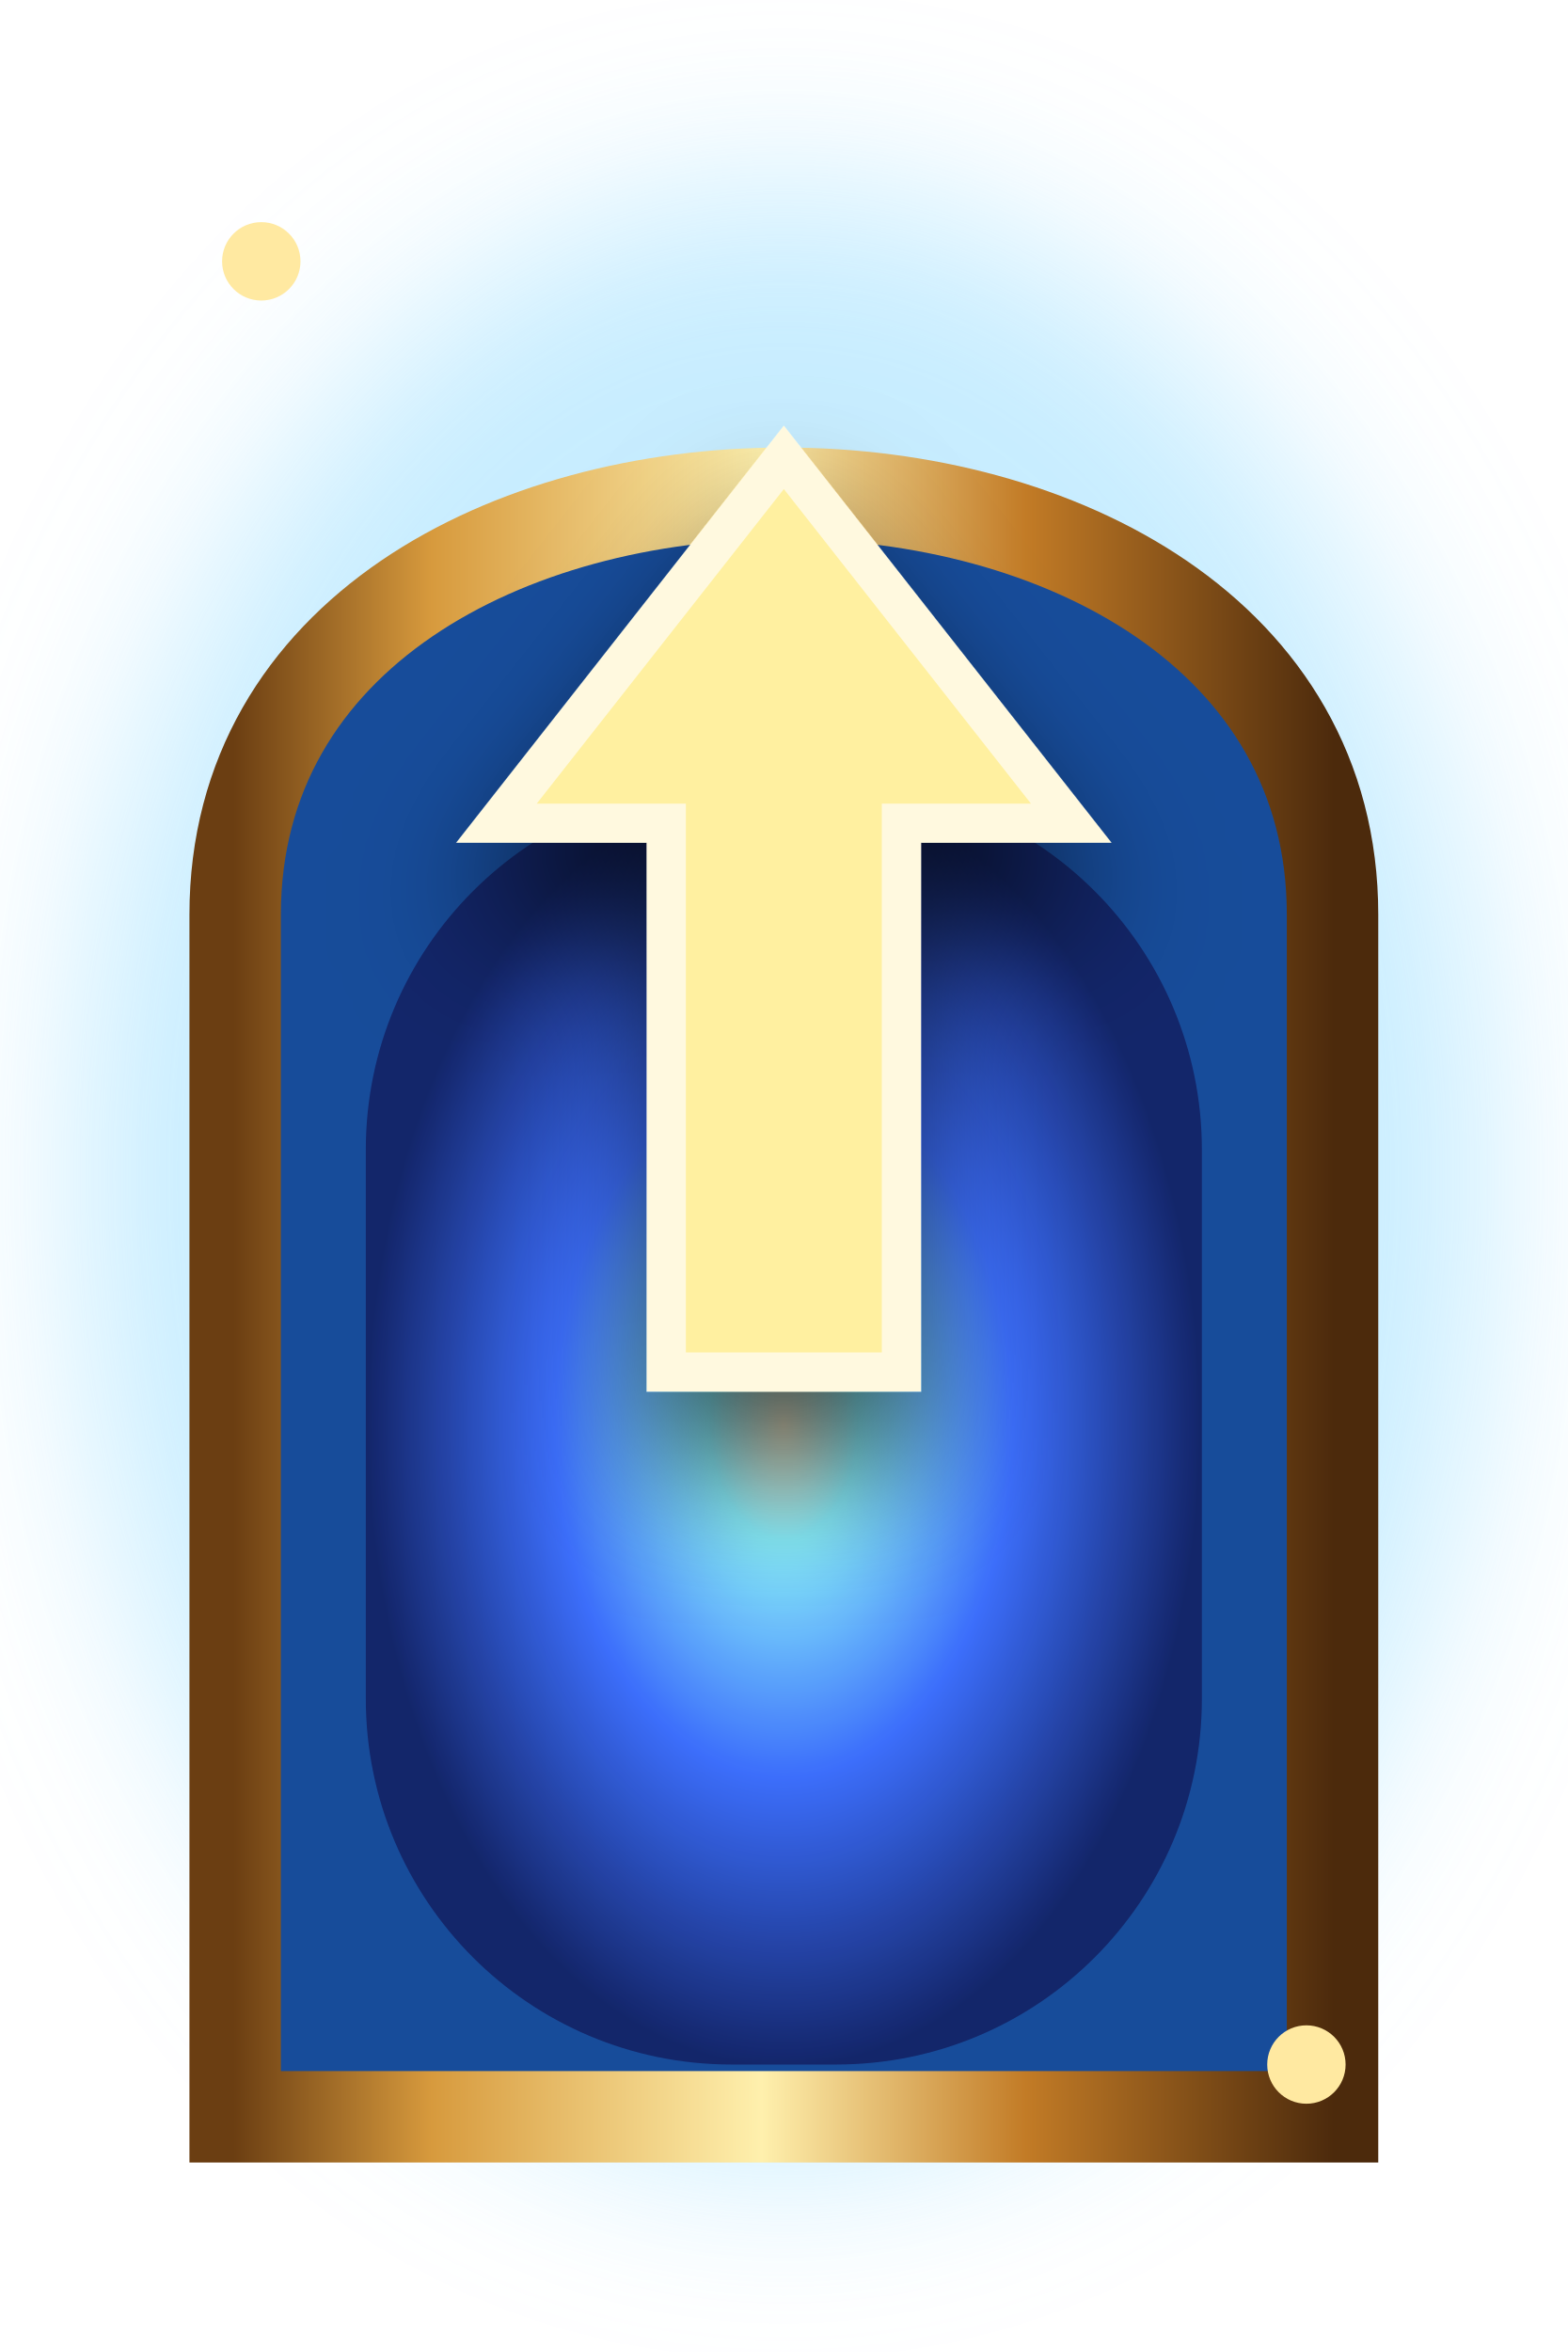
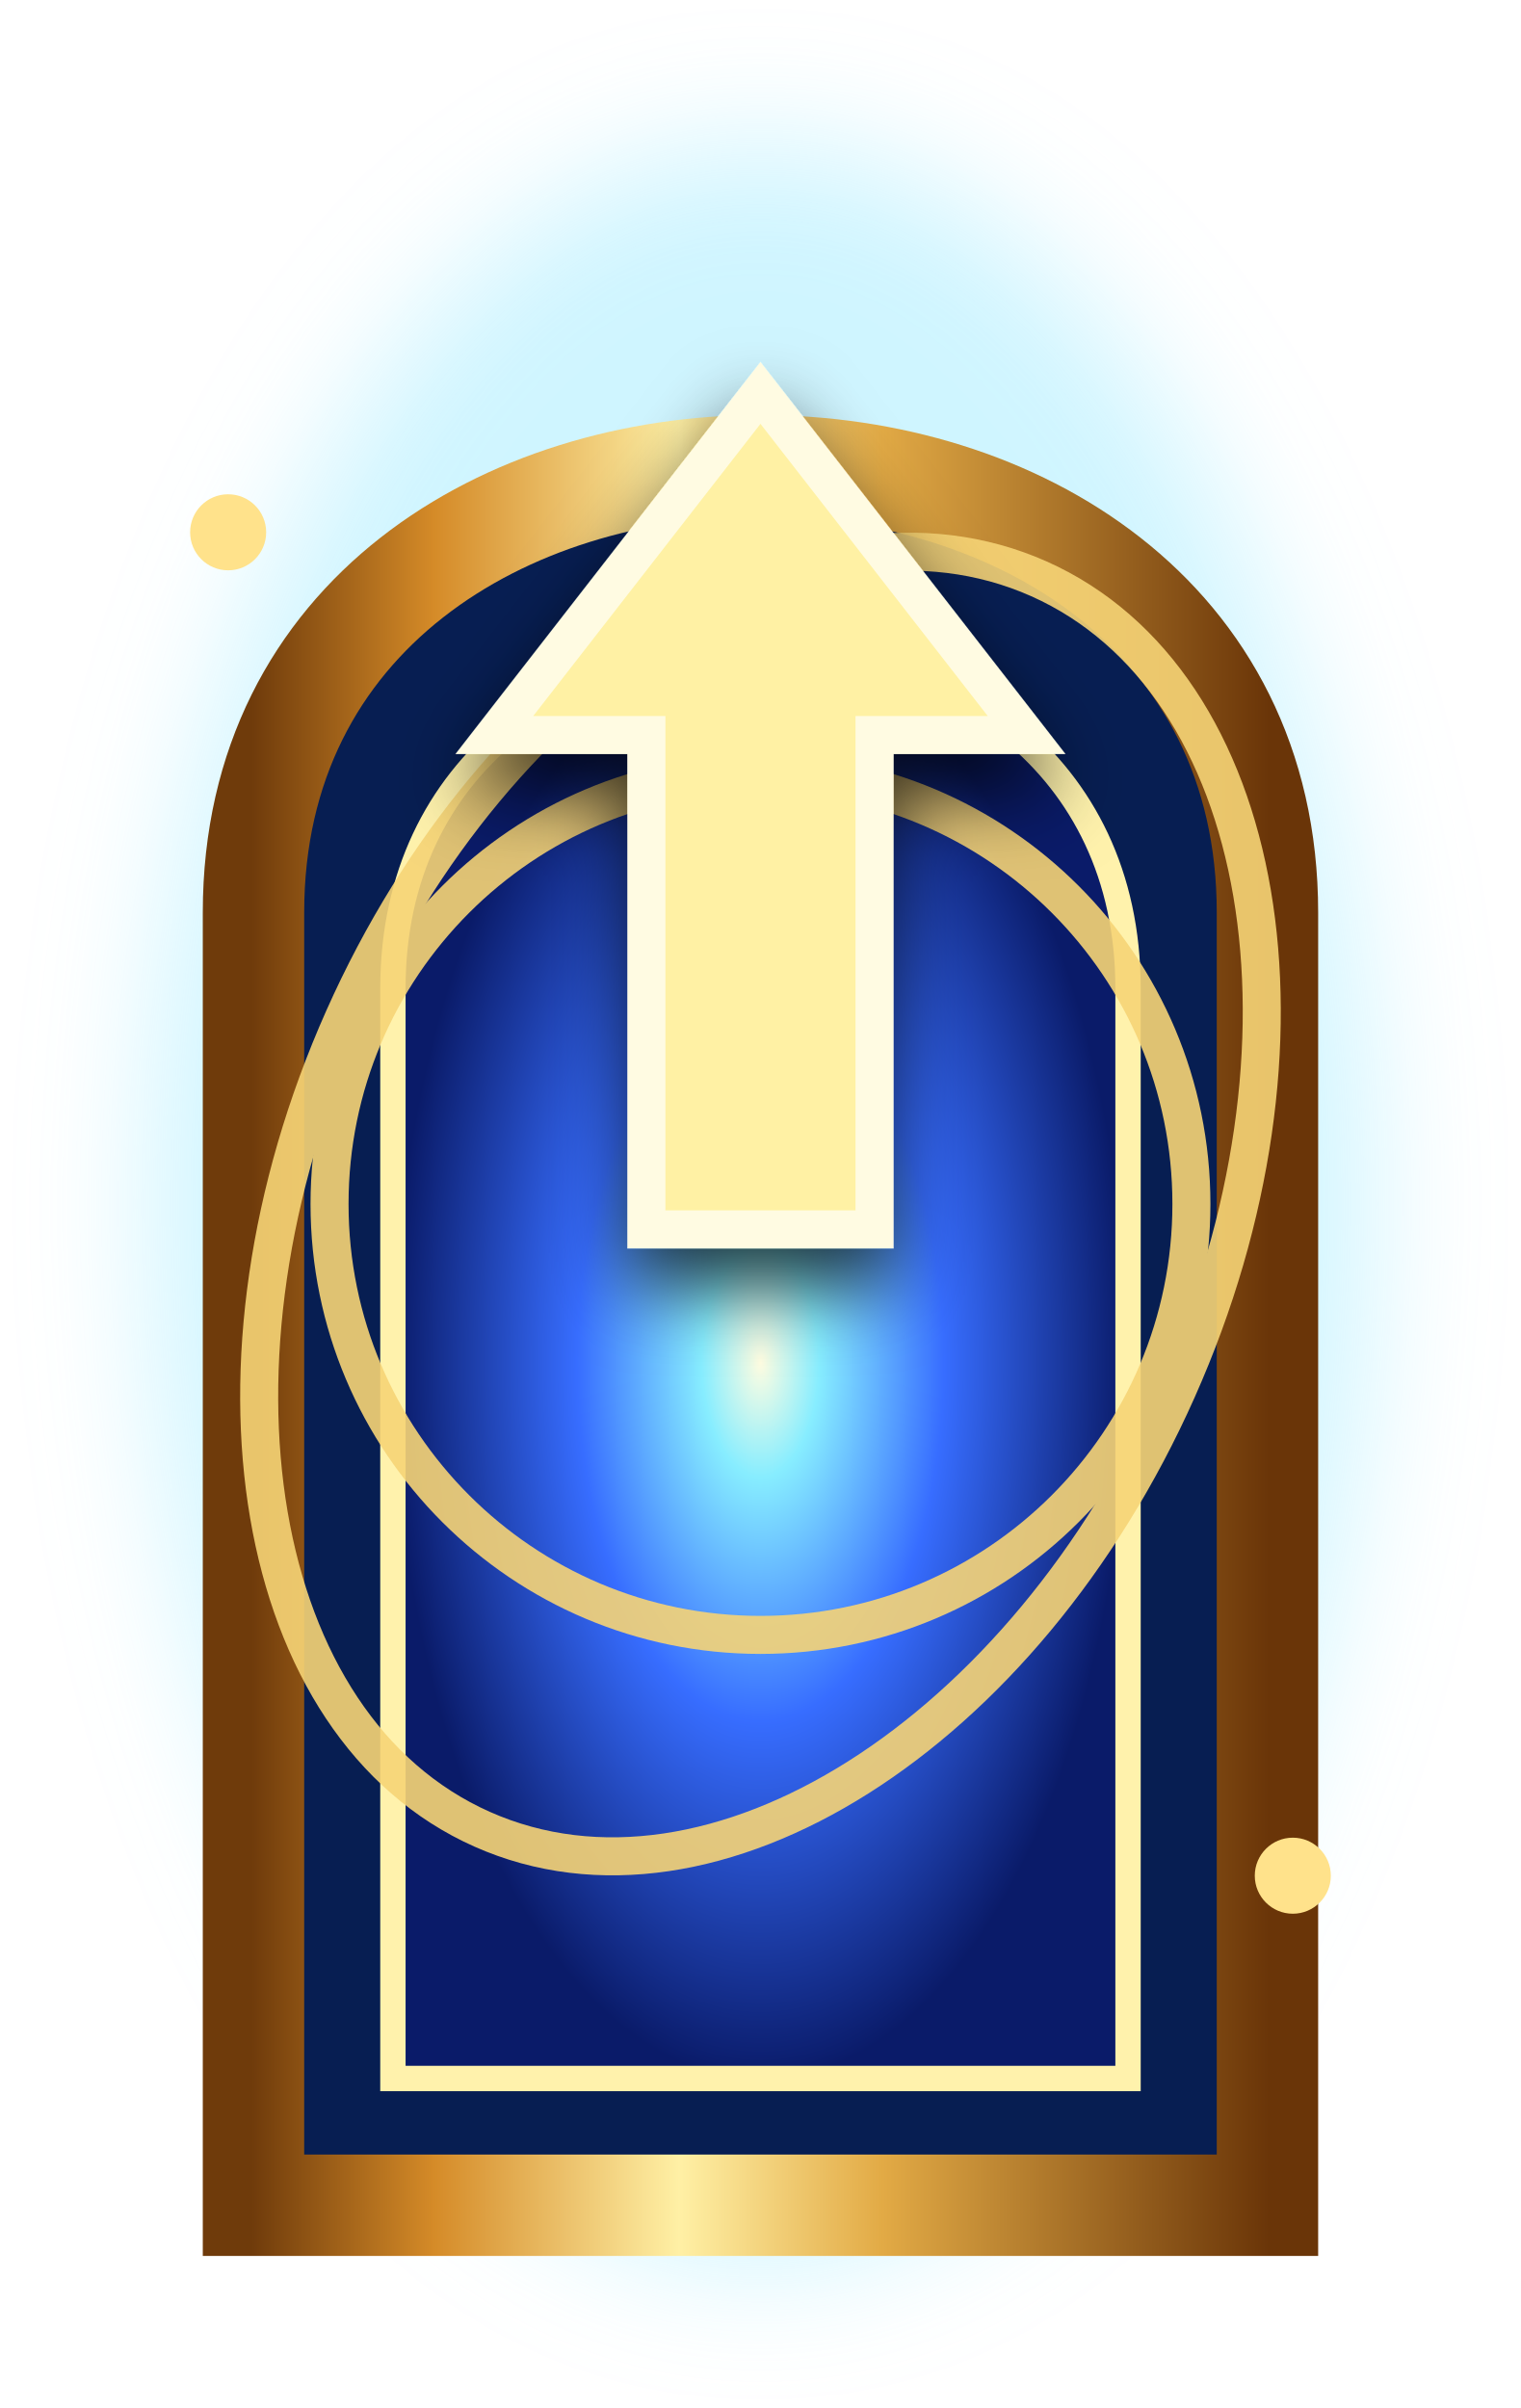
- <svg xmlns="http://www.w3.org/2000/svg" viewBox="0 0 120 180">
+ <svg xmlns="http://www.w3.org/2000/svg" data-direction="up" data-role="exit-portal" viewBox="0 0 120 190">
  <defs>
+     <linearGradient id="navy" x1="0" y1="0" x2="0" y2="1">
+       <stop stop-color="#123b70" />
+       <stop offset=".48" stop-color="#062954" />
+       <stop offset="1" stop-color="#03172f" />
+     </linearGradient>
    <linearGradient id="gold" x1="0" x2="1">
-       <stop stop-color="#6b3e12" />
-       <stop offset=".18" stop-color="#d79a3d" />
-       <stop offset=".48" stop-color="#fff0ad" />
-       <stop offset=".72" stop-color="#c27b26" />
-       <stop offset="1" stop-color="#4c2a0c" />
+       <stop stop-color="#6f3b0b" />
+       <stop offset=".18" stop-color="#d58b28" />
+       <stop offset=".42" stop-color="#fff0a5" />
+       <stop offset=".62" stop-color="#e2aa45" />
+       <stop offset="1" stop-color="#6a3508" />
    </linearGradient>
-     <linearGradient id="navy" x1="0" y1="0" x2="0" y2="1">
-       <stop stop-color="#173d70" />
-       <stop offset=".45" stop-color="#0b2b54" />
-       <stop offset="1" stop-color="#041426" />
+     <linearGradient id="gold2" x1="0" y1="0" x2="0" y2="1">
+       <stop stop-color="#fff5bd" />
+       <stop offset=".5" stop-color="#c77a1c" />
+       <stop offset="1" stop-color="#6b3c0e" />
    </linearGradient>
-     <linearGradient id="paper" x1="0" y1="0" x2="1" y2="1">
-       <stop stop-color="#fff8dc" />
-       <stop offset=".42" stop-color="#eadfbd" />
-       <stop offset="1" stop-color="#cdbb8e" />
-     </linearGradient>
+     <radialGradient id="blueGlow">
+       <stop stop-color="#fffde1" />
+       <stop offset=".16" stop-color="#87edff" />
+       <stop offset=".5" stop-color="#376dff" />
+       <stop offset="1" stop-color="#0a1b69" />
+     </radialGradient>
    <filter id="shadow" x="-30%" y="-30%" width="160%" height="180%">
-       <feDropShadow dx="0" dy="6" stdDeviation="5" flood-color="#000" flood-opacity=".65" />
+       <feDropShadow dx="0" dy="3" stdDeviation="3" flood-color="#000" flood-opacity=".75" />
    </filter>
    <filter id="glow" x="-80%" y="-80%" width="260%" height="260%">
-       <feGaussianBlur stdDeviation="7" />
+       <feGaussianBlur stdDeviation="5" />
    </filter>
  </defs>
-   <defs>
-     <radialGradient id="portal">
-       <stop stop-color="#fffbd8" />
-       <stop offset=".18" stop-color="#8cf4ff" />
-       <stop offset=".55" stop-color="#3d6fff" />
-       <stop offset="1" stop-color="#132468" />
-     </radialGradient>
-   </defs>
-   <ellipse cx="60" cy="90" rx="54" ry="75.6" fill="#6ccfff" opacity=".38" filter="url(#glow)" />
-   <path d="M18 162V70C18 27 102 27 102 70v92Z" fill="#174c9a" stroke="url(#gold)" stroke-width="7" />
-   <rect x="28" y="60" width="64" height="98" rx="28" fill="url(#portal)" opacity=".96" />
-   <path d="M60 35l-22 28h13v42h18V63h13Z" fill="#fff0a0" stroke="#fff9df" stroke-width="3" filter="url(#shadow)" />
-   <g fill="#ffe9a1">
-     <circle cx="20" cy="20" r="3" />
-     <circle cx="100" cy="158" r="3" />
+   <ellipse cx="60" cy="95" rx="48" ry="83.6" fill="#67dfff" opacity=".32" filter="url(#glow)" />
+   <path d="M20 174V72C20 25 100 25 100 72v102Z" fill="#071e52" stroke="url(#gold)" stroke-width="8" />
+   <path d="M31 164V78C31 42 89 42 89 78v86Z" fill="url(#blueGlow)" stroke="#fff2ac" stroke-width="2" />
+   <g stroke="#f6d476" fill="none" stroke-width="3" opacity=".9">
+     <circle cx="60" cy="95" r="34" />
+     <ellipse cx="60" cy="95" rx="36" ry="54" transform="rotate(24 60 95)" />
+   </g>
+   <path d="M60 31L39 58h12v39h18V58h12Z" fill="#fff1a4" stroke="#fffbe2" stroke-width="3" filter="url(#shadow)" />
+   <g fill="#ffe28b">
+     <circle cx="18" cy="42" r="3" />
+     <circle cx="102" cy="148" r="3" />
  </g>
</svg>
